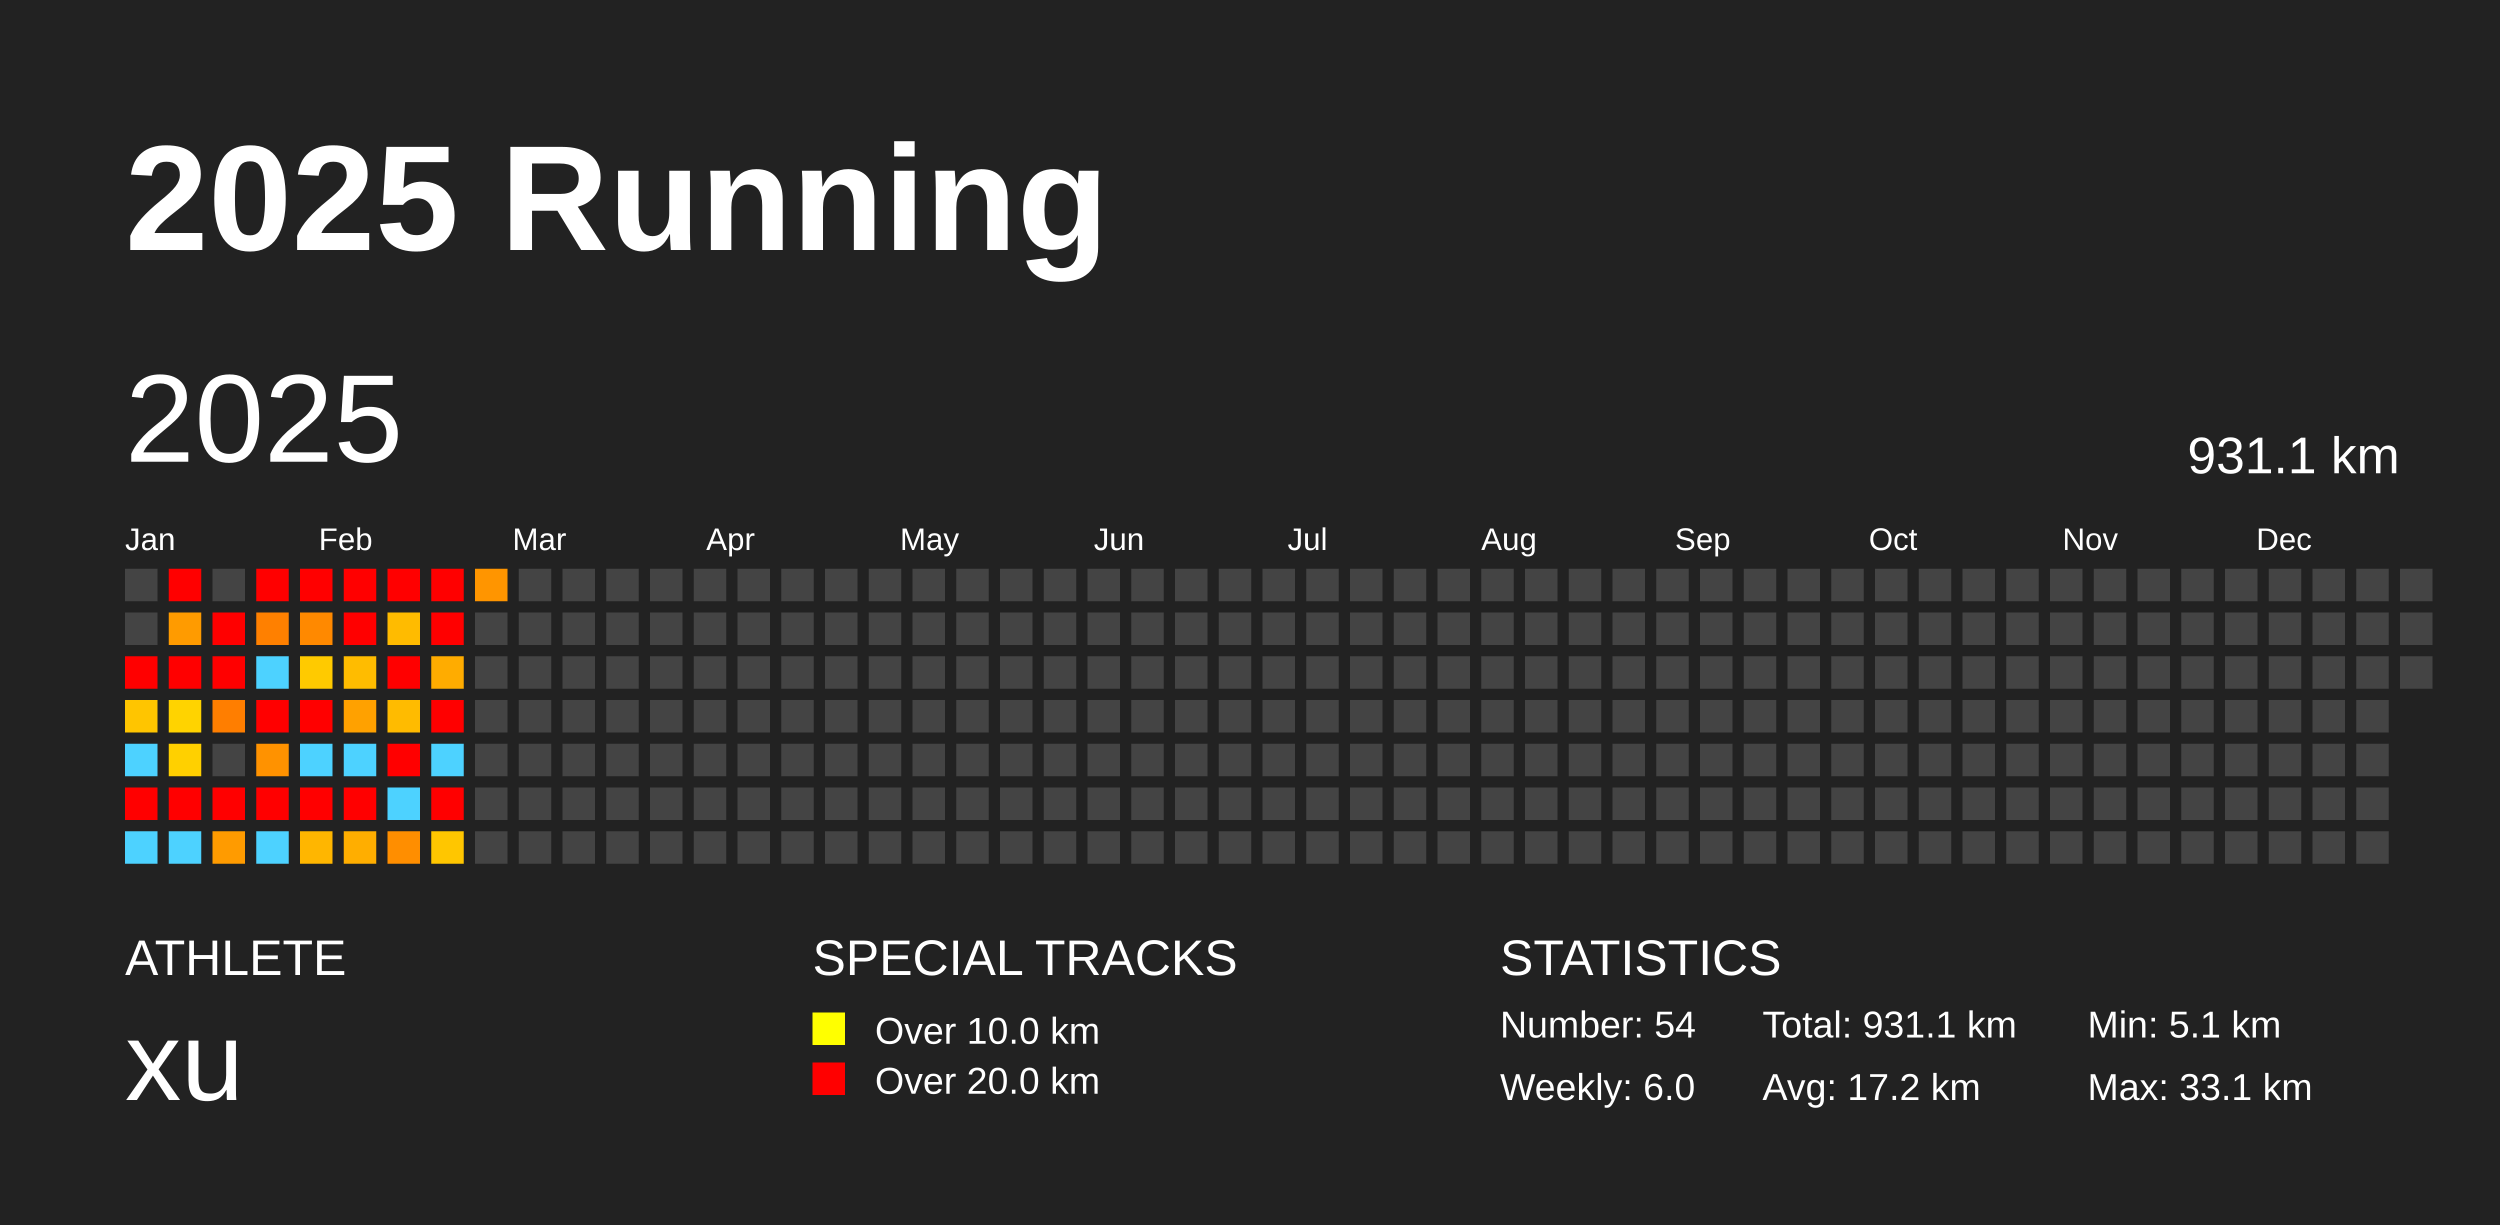
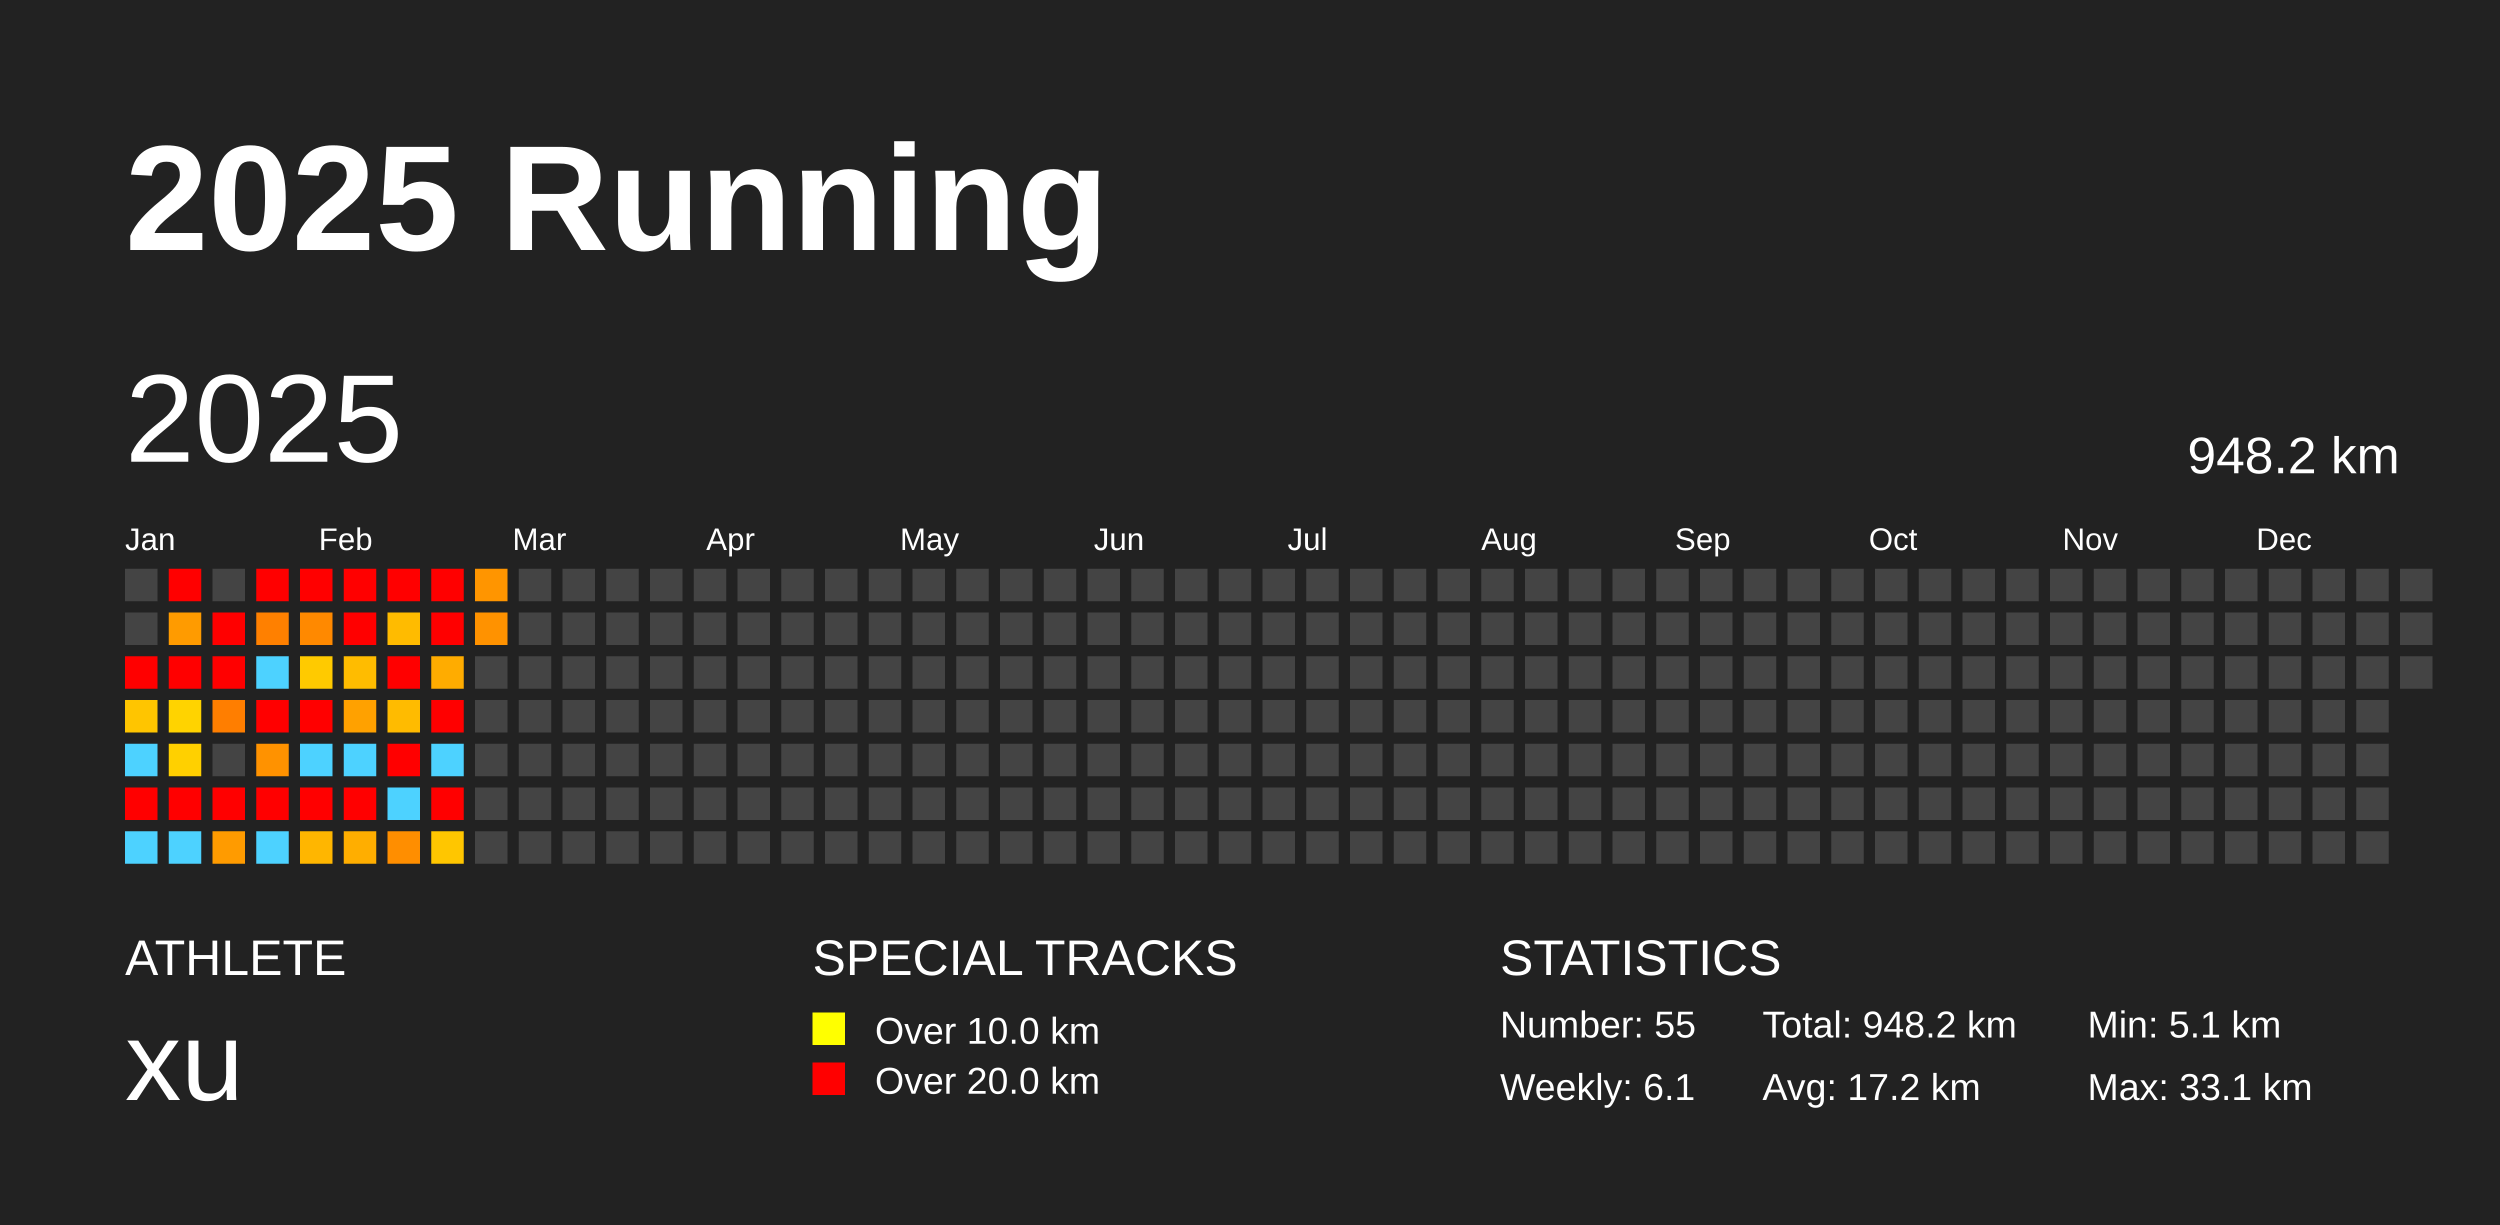
<svg xmlns="http://www.w3.org/2000/svg" baseProfile="full" height="98mm" version="1.1" viewBox="0,0,200,98" width="200mm">
  <defs />
  <rect fill="#222222" height="98" width="200" x="0" y="0" />
  <text fill="#FFFFFF" style="font-size:12px; font-family:Arial; font-weight:bold;" x="10" y="20">2025 Running</text>
  <text fill="#FFFFFF" style="font-size:4px; font-family:Arial" x="10" y="78">ATHLETE</text>
  <text fill="#FFFFFF" style="font-size:9px; font-family:Arial" x="10" y="88">xu</text>
  <text fill="#FFFFFF" style="font-size:4px; font-family:Arial" x="65" y="78">SPECIAL TRACKS</text>
  <rect fill="yellow" height="2.6" width="2.6" x="65" y="81" />
  <text fill="#FFFFFF" style="font-size:3px; font-family:Arial" x="70" y="83.5">Over 10.0 km</text>
  <rect fill="red" height="2.6" width="2.6" x="65" y="85" />
  <text fill="#FFFFFF" style="font-size:3px; font-family:Arial" x="70" y="87.5">Over 20.0 km</text>
  <text fill="#FFFFFF" style="font-size:4px; font-family:Arial" x="120" y="78">STATISTICS</text>
-   <text fill="#FFFFFF" style="font-size:3px; font-family:Arial" x="120" y="83">Number: 54</text>
-   <text fill="#FFFFFF" style="font-size:3px; font-family:Arial" x="120" y="88">Weekly: 6.0</text>
-   <text fill="#FFFFFF" style="font-size:3px; font-family:Arial" x="141" y="83">Total: 931.1 km</text>
+   <text fill="#FFFFFF" style="font-size:3px; font-family:Arial" x="120" y="83">Number: 55</text>
+   <text fill="#FFFFFF" style="font-size:3px; font-family:Arial" x="120" y="88">Weekly: 6.1</text>
+   <text fill="#FFFFFF" style="font-size:3px; font-family:Arial" x="141" y="83">Total: 948.2 km</text>
  <text fill="#FFFFFF" style="font-size:3px; font-family:Arial" x="141" y="88">Avg: 17.2 km</text>
  <text fill="#FFFFFF" style="font-size:3px; font-family:Arial" x="167" y="83">Min: 5.1 km</text>
  <text fill="#FFFFFF" style="font-size:3px; font-family:Arial" x="167" y="88">Max: 33.1 km</text>
  <text dominant-baseline="hanging" fill="#FFFFFF" style="font-size:10.0px; font-family:Arial;" x="10" y="30">2025</text>
-   <text dominant-baseline="hanging" fill="#FFFFFF" style="font-size:4.125px; font-family:Arial;" x="175" y="35">931.1 km</text>
+   <text dominant-baseline="hanging" fill="#FFFFFF" style="font-size:4.125px; font-family:Arial;" x="175" y="35">948.2 km</text>
  <text fill="#FFFFFF" style="font-size:2.5px; font-family:Arial" x="10.0" y="44">Jan</text>
  <text fill="#FFFFFF" style="font-size:2.5px; font-family:Arial" x="25.5" y="44">Feb</text>
  <text fill="#FFFFFF" style="font-size:2.5px; font-family:Arial" x="41.0" y="44">Mar</text>
  <text fill="#FFFFFF" style="font-size:2.5px; font-family:Arial" x="56.5" y="44">Apr</text>
  <text fill="#FFFFFF" style="font-size:2.5px; font-family:Arial" x="72.0" y="44">May</text>
  <text fill="#FFFFFF" style="font-size:2.5px; font-family:Arial" x="87.5" y="44">Jun</text>
  <text fill="#FFFFFF" style="font-size:2.5px; font-family:Arial" x="103.0" y="44">Jul</text>
  <text fill="#FFFFFF" style="font-size:2.5px; font-family:Arial" x="118.5" y="44">Aug</text>
  <text fill="#FFFFFF" style="font-size:2.5px; font-family:Arial" x="134.0" y="44">Sep</text>
  <text fill="#FFFFFF" style="font-size:2.5px; font-family:Arial" x="149.5" y="44">Oct</text>
  <text fill="#FFFFFF" style="font-size:2.5px; font-family:Arial" x="165.0" y="44">Nov</text>
  <text fill="#FFFFFF" style="font-size:2.5px; font-family:Arial" x="180.5" y="44">Dec</text>
  <rect fill="#444444" height="2.6" width="2.6" x="10.0" y="45.5" />
  <rect fill="#444444" height="2.6" width="2.6" x="10.0" y="49.0" />
  <rect fill="red" height="2.6" width="2.6" x="10.0" y="52.5" />
  <rect fill="#ffc500" height="2.6" width="2.6" x="10.0" y="56.0" />
  <rect fill="#4dd2ff" height="2.6" width="2.6" x="10.0" y="59.5" />
  <rect fill="red" height="2.6" width="2.6" x="10.0" y="63.0" />
  <rect fill="#4dd2ff" height="2.6" width="2.6" x="10.0" y="66.5" />
  <rect fill="red" height="2.6" width="2.6" x="13.5" y="45.5" />
  <rect fill="#ff9b00" height="2.6" width="2.6" x="13.5" y="49.0" />
  <rect fill="red" height="2.6" width="2.6" x="13.5" y="52.5" />
  <rect fill="#ffd300" height="2.6" width="2.6" x="13.5" y="56.0" />
  <rect fill="#ffd000" height="2.6" width="2.6" x="13.5" y="59.5" />
  <rect fill="red" height="2.6" width="2.6" x="13.5" y="63.0" />
  <rect fill="#4dd2ff" height="2.6" width="2.6" x="13.5" y="66.5" />
  <rect fill="#444444" height="2.6" width="2.6" x="17.0" y="45.5" />
  <rect fill="red" height="2.6" width="2.6" x="17.0" y="49.0" />
  <rect fill="red" height="2.6" width="2.6" x="17.0" y="52.5" />
  <rect fill="#ff7e00" height="2.6" width="2.6" x="17.0" y="56.0" />
  <rect fill="#444444" height="2.6" width="2.6" x="17.0" y="59.5" />
  <rect fill="red" height="2.6" width="2.6" x="17.0" y="63.0" />
  <rect fill="#ff9b00" height="2.6" width="2.6" x="17.0" y="66.5" />
  <rect fill="red" height="2.6" width="2.6" x="20.5" y="45.5" />
  <rect fill="#ff8000" height="2.6" width="2.6" x="20.5" y="49.0" />
  <rect fill="#4dd2ff" height="2.6" width="2.6" x="20.5" y="52.5" />
  <rect fill="red" height="2.6" width="2.6" x="20.5" y="56.0" />
  <rect fill="#ff9200" height="2.6" width="2.6" x="20.5" y="59.5" />
  <rect fill="red" height="2.6" width="2.6" x="20.5" y="63.0" />
  <rect fill="#4dd2ff" height="2.6" width="2.6" x="20.5" y="66.5" />
  <rect fill="red" height="2.6" width="2.6" x="24.0" y="45.5" />
  <rect fill="#ff8900" height="2.6" width="2.6" x="24.0" y="49.0" />
  <rect fill="#ffca00" height="2.6" width="2.6" x="24.0" y="52.5" />
  <rect fill="red" height="2.6" width="2.6" x="24.0" y="56.0" />
  <rect fill="#4dd2ff" height="2.6" width="2.6" x="24.0" y="59.5" />
  <rect fill="red" height="2.6" width="2.6" x="24.0" y="63.0" />
  <rect fill="#ffb600" height="2.6" width="2.6" x="24.0" y="66.5" />
  <rect fill="red" height="2.6" width="2.6" x="27.5" y="45.5" />
  <rect fill="red" height="2.6" width="2.6" x="27.5" y="49.0" />
  <rect fill="#ffbc00" height="2.6" width="2.6" x="27.5" y="52.5" />
  <rect fill="#ffa100" height="2.6" width="2.6" x="27.5" y="56.0" />
  <rect fill="#4dd2ff" height="2.6" width="2.6" x="27.5" y="59.5" />
  <rect fill="red" height="2.6" width="2.6" x="27.5" y="63.0" />
  <rect fill="#ffae00" height="2.6" width="2.6" x="27.5" y="66.5" />
  <rect fill="red" height="2.6" width="2.6" x="31.0" y="45.5" />
  <rect fill="#ffbb00" height="2.6" width="2.6" x="31.0" y="49.0" />
  <rect fill="red" height="2.6" width="2.6" x="31.0" y="52.5" />
  <rect fill="#ffbb00" height="2.6" width="2.6" x="31.0" y="56.0" />
  <rect fill="red" height="2.6" width="2.6" x="31.0" y="59.5" />
  <rect fill="#4dd2ff" height="2.6" width="2.6" x="31.0" y="63.0" />
  <rect fill="#ff8e00" height="2.6" width="2.6" x="31.0" y="66.5" />
  <rect fill="red" height="2.6" width="2.6" x="34.5" y="45.5" />
  <rect fill="red" height="2.6" width="2.6" x="34.5" y="49.0" />
  <rect fill="#ffac00" height="2.6" width="2.6" x="34.5" y="52.5" />
  <rect fill="red" height="2.6" width="2.6" x="34.5" y="56.0" />
  <rect fill="#4dd2ff" height="2.6" width="2.6" x="34.5" y="59.5" />
  <rect fill="red" height="2.6" width="2.6" x="34.5" y="63.0" />
  <rect fill="#ffc600" height="2.6" width="2.6" x="34.5" y="66.5" />
  <rect fill="#ff9500" height="2.6" width="2.6" x="38.0" y="45.5" />
-   <rect fill="#444444" height="2.6" width="2.6" x="38.0" y="49.0" />
+   <rect fill="#ff9200" height="2.6" width="2.6" x="38.0" y="49.0" />
  <rect fill="#444444" height="2.6" width="2.6" x="38.0" y="52.5" />
  <rect fill="#444444" height="2.6" width="2.6" x="38.0" y="56.0" />
  <rect fill="#444444" height="2.6" width="2.6" x="38.0" y="59.5" />
  <rect fill="#444444" height="2.6" width="2.6" x="38.0" y="63.0" />
  <rect fill="#444444" height="2.6" width="2.6" x="38.0" y="66.5" />
  <rect fill="#444444" height="2.6" width="2.6" x="41.5" y="45.5" />
  <rect fill="#444444" height="2.6" width="2.6" x="41.5" y="49.0" />
  <rect fill="#444444" height="2.6" width="2.6" x="41.5" y="52.5" />
  <rect fill="#444444" height="2.6" width="2.6" x="41.5" y="56.0" />
  <rect fill="#444444" height="2.6" width="2.6" x="41.5" y="59.5" />
  <rect fill="#444444" height="2.6" width="2.6" x="41.5" y="63.0" />
  <rect fill="#444444" height="2.6" width="2.6" x="41.5" y="66.5" />
  <rect fill="#444444" height="2.6" width="2.6" x="45.0" y="45.5" />
  <rect fill="#444444" height="2.6" width="2.6" x="45.0" y="49.0" />
  <rect fill="#444444" height="2.6" width="2.6" x="45.0" y="52.5" />
  <rect fill="#444444" height="2.6" width="2.6" x="45.0" y="56.0" />
  <rect fill="#444444" height="2.6" width="2.6" x="45.0" y="59.5" />
  <rect fill="#444444" height="2.6" width="2.6" x="45.0" y="63.0" />
  <rect fill="#444444" height="2.6" width="2.6" x="45.0" y="66.5" />
  <rect fill="#444444" height="2.6" width="2.6" x="48.5" y="45.5" />
  <rect fill="#444444" height="2.6" width="2.6" x="48.5" y="49.0" />
  <rect fill="#444444" height="2.6" width="2.6" x="48.5" y="52.5" />
  <rect fill="#444444" height="2.6" width="2.6" x="48.5" y="56.0" />
  <rect fill="#444444" height="2.6" width="2.6" x="48.5" y="59.5" />
  <rect fill="#444444" height="2.6" width="2.6" x="48.5" y="63.0" />
  <rect fill="#444444" height="2.6" width="2.6" x="48.5" y="66.5" />
  <rect fill="#444444" height="2.6" width="2.6" x="52.0" y="45.5" />
  <rect fill="#444444" height="2.6" width="2.6" x="52.0" y="49.0" />
  <rect fill="#444444" height="2.6" width="2.6" x="52.0" y="52.5" />
  <rect fill="#444444" height="2.6" width="2.6" x="52.0" y="56.0" />
  <rect fill="#444444" height="2.6" width="2.6" x="52.0" y="59.5" />
  <rect fill="#444444" height="2.6" width="2.6" x="52.0" y="63.0" />
  <rect fill="#444444" height="2.6" width="2.6" x="52.0" y="66.5" />
  <rect fill="#444444" height="2.6" width="2.6" x="55.5" y="45.5" />
  <rect fill="#444444" height="2.6" width="2.6" x="55.5" y="49.0" />
  <rect fill="#444444" height="2.6" width="2.6" x="55.5" y="52.5" />
  <rect fill="#444444" height="2.6" width="2.6" x="55.5" y="56.0" />
  <rect fill="#444444" height="2.6" width="2.6" x="55.5" y="59.5" />
  <rect fill="#444444" height="2.6" width="2.6" x="55.5" y="63.0" />
  <rect fill="#444444" height="2.6" width="2.6" x="55.5" y="66.5" />
  <rect fill="#444444" height="2.6" width="2.6" x="59.0" y="45.5" />
  <rect fill="#444444" height="2.6" width="2.6" x="59.0" y="49.0" />
  <rect fill="#444444" height="2.6" width="2.6" x="59.0" y="52.5" />
  <rect fill="#444444" height="2.6" width="2.6" x="59.0" y="56.0" />
  <rect fill="#444444" height="2.6" width="2.6" x="59.0" y="59.5" />
  <rect fill="#444444" height="2.6" width="2.6" x="59.0" y="63.0" />
  <rect fill="#444444" height="2.6" width="2.6" x="59.0" y="66.5" />
  <rect fill="#444444" height="2.6" width="2.6" x="62.5" y="45.5" />
  <rect fill="#444444" height="2.6" width="2.6" x="62.5" y="49.0" />
  <rect fill="#444444" height="2.6" width="2.6" x="62.5" y="52.5" />
  <rect fill="#444444" height="2.6" width="2.6" x="62.5" y="56.0" />
  <rect fill="#444444" height="2.6" width="2.6" x="62.5" y="59.5" />
  <rect fill="#444444" height="2.6" width="2.6" x="62.5" y="63.0" />
  <rect fill="#444444" height="2.6" width="2.6" x="62.5" y="66.5" />
  <rect fill="#444444" height="2.6" width="2.6" x="66.0" y="45.5" />
  <rect fill="#444444" height="2.6" width="2.6" x="66.0" y="49.0" />
  <rect fill="#444444" height="2.6" width="2.6" x="66.0" y="52.5" />
  <rect fill="#444444" height="2.6" width="2.6" x="66.0" y="56.0" />
  <rect fill="#444444" height="2.6" width="2.6" x="66.0" y="59.5" />
  <rect fill="#444444" height="2.6" width="2.6" x="66.0" y="63.0" />
  <rect fill="#444444" height="2.6" width="2.6" x="66.0" y="66.5" />
  <rect fill="#444444" height="2.6" width="2.6" x="69.5" y="45.5" />
  <rect fill="#444444" height="2.6" width="2.6" x="69.5" y="49.0" />
  <rect fill="#444444" height="2.6" width="2.6" x="69.5" y="52.5" />
  <rect fill="#444444" height="2.6" width="2.6" x="69.5" y="56.0" />
  <rect fill="#444444" height="2.6" width="2.6" x="69.5" y="59.5" />
  <rect fill="#444444" height="2.6" width="2.6" x="69.5" y="63.0" />
  <rect fill="#444444" height="2.6" width="2.6" x="69.5" y="66.5" />
  <rect fill="#444444" height="2.6" width="2.6" x="73.0" y="45.5" />
  <rect fill="#444444" height="2.6" width="2.6" x="73.0" y="49.0" />
  <rect fill="#444444" height="2.6" width="2.6" x="73.0" y="52.5" />
  <rect fill="#444444" height="2.6" width="2.6" x="73.0" y="56.0" />
  <rect fill="#444444" height="2.6" width="2.6" x="73.0" y="59.5" />
  <rect fill="#444444" height="2.6" width="2.6" x="73.0" y="63.0" />
  <rect fill="#444444" height="2.6" width="2.6" x="73.0" y="66.5" />
  <rect fill="#444444" height="2.6" width="2.6" x="76.5" y="45.5" />
  <rect fill="#444444" height="2.6" width="2.6" x="76.5" y="49.0" />
  <rect fill="#444444" height="2.6" width="2.6" x="76.5" y="52.5" />
  <rect fill="#444444" height="2.6" width="2.6" x="76.5" y="56.0" />
  <rect fill="#444444" height="2.6" width="2.6" x="76.5" y="59.5" />
  <rect fill="#444444" height="2.6" width="2.6" x="76.5" y="63.0" />
  <rect fill="#444444" height="2.6" width="2.6" x="76.5" y="66.5" />
  <rect fill="#444444" height="2.6" width="2.6" x="80.0" y="45.5" />
  <rect fill="#444444" height="2.6" width="2.6" x="80.0" y="49.0" />
  <rect fill="#444444" height="2.6" width="2.6" x="80.0" y="52.5" />
  <rect fill="#444444" height="2.6" width="2.6" x="80.0" y="56.0" />
  <rect fill="#444444" height="2.6" width="2.6" x="80.0" y="59.5" />
  <rect fill="#444444" height="2.6" width="2.6" x="80.0" y="63.0" />
  <rect fill="#444444" height="2.6" width="2.6" x="80.0" y="66.5" />
  <rect fill="#444444" height="2.6" width="2.6" x="83.5" y="45.5" />
  <rect fill="#444444" height="2.6" width="2.6" x="83.5" y="49.0" />
  <rect fill="#444444" height="2.6" width="2.6" x="83.5" y="52.5" />
  <rect fill="#444444" height="2.6" width="2.6" x="83.5" y="56.0" />
  <rect fill="#444444" height="2.6" width="2.6" x="83.5" y="59.5" />
  <rect fill="#444444" height="2.6" width="2.6" x="83.5" y="63.0" />
  <rect fill="#444444" height="2.6" width="2.6" x="83.5" y="66.5" />
  <rect fill="#444444" height="2.6" width="2.6" x="87.0" y="45.5" />
  <rect fill="#444444" height="2.6" width="2.6" x="87.0" y="49.0" />
  <rect fill="#444444" height="2.6" width="2.6" x="87.0" y="52.5" />
  <rect fill="#444444" height="2.6" width="2.6" x="87.0" y="56.0" />
  <rect fill="#444444" height="2.6" width="2.6" x="87.0" y="59.5" />
  <rect fill="#444444" height="2.6" width="2.6" x="87.0" y="63.0" />
  <rect fill="#444444" height="2.6" width="2.6" x="87.0" y="66.5" />
  <rect fill="#444444" height="2.6" width="2.6" x="90.5" y="45.5" />
  <rect fill="#444444" height="2.6" width="2.6" x="90.5" y="49.0" />
  <rect fill="#444444" height="2.6" width="2.6" x="90.5" y="52.5" />
  <rect fill="#444444" height="2.6" width="2.6" x="90.5" y="56.0" />
  <rect fill="#444444" height="2.6" width="2.6" x="90.5" y="59.5" />
  <rect fill="#444444" height="2.6" width="2.6" x="90.5" y="63.0" />
  <rect fill="#444444" height="2.6" width="2.6" x="90.5" y="66.5" />
  <rect fill="#444444" height="2.6" width="2.6" x="94.0" y="45.5" />
  <rect fill="#444444" height="2.6" width="2.6" x="94.0" y="49.0" />
  <rect fill="#444444" height="2.6" width="2.6" x="94.0" y="52.5" />
  <rect fill="#444444" height="2.6" width="2.6" x="94.0" y="56.0" />
  <rect fill="#444444" height="2.6" width="2.6" x="94.0" y="59.5" />
  <rect fill="#444444" height="2.6" width="2.6" x="94.0" y="63.0" />
  <rect fill="#444444" height="2.6" width="2.6" x="94.0" y="66.5" />
  <rect fill="#444444" height="2.6" width="2.6" x="97.5" y="45.5" />
  <rect fill="#444444" height="2.6" width="2.6" x="97.5" y="49.0" />
  <rect fill="#444444" height="2.6" width="2.6" x="97.5" y="52.5" />
  <rect fill="#444444" height="2.6" width="2.6" x="97.5" y="56.0" />
  <rect fill="#444444" height="2.6" width="2.6" x="97.5" y="59.5" />
  <rect fill="#444444" height="2.6" width="2.6" x="97.5" y="63.0" />
  <rect fill="#444444" height="2.6" width="2.6" x="97.5" y="66.5" />
  <rect fill="#444444" height="2.6" width="2.6" x="101.0" y="45.5" />
  <rect fill="#444444" height="2.6" width="2.6" x="101.0" y="49.0" />
  <rect fill="#444444" height="2.6" width="2.6" x="101.0" y="52.5" />
  <rect fill="#444444" height="2.6" width="2.6" x="101.0" y="56.0" />
  <rect fill="#444444" height="2.6" width="2.6" x="101.0" y="59.5" />
  <rect fill="#444444" height="2.6" width="2.6" x="101.0" y="63.0" />
  <rect fill="#444444" height="2.6" width="2.6" x="101.0" y="66.5" />
  <rect fill="#444444" height="2.6" width="2.6" x="104.5" y="45.5" />
  <rect fill="#444444" height="2.6" width="2.6" x="104.5" y="49.0" />
  <rect fill="#444444" height="2.6" width="2.6" x="104.5" y="52.5" />
  <rect fill="#444444" height="2.6" width="2.6" x="104.5" y="56.0" />
  <rect fill="#444444" height="2.6" width="2.6" x="104.5" y="59.5" />
  <rect fill="#444444" height="2.6" width="2.6" x="104.5" y="63.0" />
  <rect fill="#444444" height="2.6" width="2.6" x="104.5" y="66.5" />
  <rect fill="#444444" height="2.6" width="2.6" x="108.0" y="45.5" />
  <rect fill="#444444" height="2.6" width="2.6" x="108.0" y="49.0" />
  <rect fill="#444444" height="2.6" width="2.6" x="108.0" y="52.5" />
  <rect fill="#444444" height="2.6" width="2.6" x="108.0" y="56.0" />
  <rect fill="#444444" height="2.6" width="2.6" x="108.0" y="59.5" />
  <rect fill="#444444" height="2.6" width="2.6" x="108.0" y="63.0" />
  <rect fill="#444444" height="2.6" width="2.6" x="108.0" y="66.5" />
  <rect fill="#444444" height="2.6" width="2.6" x="111.5" y="45.5" />
  <rect fill="#444444" height="2.6" width="2.6" x="111.5" y="49.0" />
  <rect fill="#444444" height="2.6" width="2.6" x="111.5" y="52.5" />
  <rect fill="#444444" height="2.6" width="2.6" x="111.5" y="56.0" />
  <rect fill="#444444" height="2.6" width="2.6" x="111.5" y="59.5" />
  <rect fill="#444444" height="2.6" width="2.6" x="111.5" y="63.0" />
  <rect fill="#444444" height="2.6" width="2.6" x="111.5" y="66.5" />
  <rect fill="#444444" height="2.6" width="2.6" x="115.0" y="45.5" />
  <rect fill="#444444" height="2.6" width="2.6" x="115.0" y="49.0" />
  <rect fill="#444444" height="2.6" width="2.6" x="115.0" y="52.5" />
  <rect fill="#444444" height="2.6" width="2.6" x="115.0" y="56.0" />
  <rect fill="#444444" height="2.6" width="2.6" x="115.0" y="59.5" />
  <rect fill="#444444" height="2.6" width="2.6" x="115.0" y="63.0" />
  <rect fill="#444444" height="2.6" width="2.6" x="115.0" y="66.5" />
  <rect fill="#444444" height="2.6" width="2.6" x="118.5" y="45.5" />
  <rect fill="#444444" height="2.6" width="2.6" x="118.5" y="49.0" />
  <rect fill="#444444" height="2.6" width="2.6" x="118.5" y="52.5" />
  <rect fill="#444444" height="2.6" width="2.6" x="118.5" y="56.0" />
  <rect fill="#444444" height="2.6" width="2.6" x="118.5" y="59.5" />
  <rect fill="#444444" height="2.6" width="2.6" x="118.5" y="63.0" />
  <rect fill="#444444" height="2.6" width="2.6" x="118.5" y="66.5" />
  <rect fill="#444444" height="2.6" width="2.6" x="122.0" y="45.5" />
  <rect fill="#444444" height="2.6" width="2.6" x="122.0" y="49.0" />
  <rect fill="#444444" height="2.6" width="2.6" x="122.0" y="52.5" />
  <rect fill="#444444" height="2.6" width="2.6" x="122.0" y="56.0" />
  <rect fill="#444444" height="2.6" width="2.6" x="122.0" y="59.5" />
  <rect fill="#444444" height="2.6" width="2.6" x="122.0" y="63.0" />
  <rect fill="#444444" height="2.6" width="2.6" x="122.0" y="66.5" />
  <rect fill="#444444" height="2.6" width="2.6" x="125.5" y="45.5" />
  <rect fill="#444444" height="2.6" width="2.6" x="125.5" y="49.0" />
  <rect fill="#444444" height="2.6" width="2.6" x="125.5" y="52.5" />
  <rect fill="#444444" height="2.6" width="2.6" x="125.5" y="56.0" />
  <rect fill="#444444" height="2.6" width="2.6" x="125.5" y="59.5" />
  <rect fill="#444444" height="2.6" width="2.6" x="125.5" y="63.0" />
  <rect fill="#444444" height="2.6" width="2.6" x="125.5" y="66.5" />
  <rect fill="#444444" height="2.6" width="2.6" x="129.0" y="45.5" />
  <rect fill="#444444" height="2.6" width="2.6" x="129.0" y="49.0" />
  <rect fill="#444444" height="2.6" width="2.6" x="129.0" y="52.5" />
  <rect fill="#444444" height="2.6" width="2.6" x="129.0" y="56.0" />
  <rect fill="#444444" height="2.6" width="2.6" x="129.0" y="59.5" />
  <rect fill="#444444" height="2.6" width="2.6" x="129.0" y="63.0" />
  <rect fill="#444444" height="2.6" width="2.6" x="129.0" y="66.5" />
  <rect fill="#444444" height="2.6" width="2.6" x="132.5" y="45.5" />
  <rect fill="#444444" height="2.6" width="2.6" x="132.5" y="49.0" />
  <rect fill="#444444" height="2.6" width="2.6" x="132.5" y="52.5" />
  <rect fill="#444444" height="2.6" width="2.6" x="132.5" y="56.0" />
  <rect fill="#444444" height="2.6" width="2.6" x="132.5" y="59.5" />
  <rect fill="#444444" height="2.6" width="2.6" x="132.5" y="63.0" />
  <rect fill="#444444" height="2.6" width="2.6" x="132.5" y="66.5" />
  <rect fill="#444444" height="2.6" width="2.6" x="136.0" y="45.5" />
  <rect fill="#444444" height="2.6" width="2.6" x="136.0" y="49.0" />
  <rect fill="#444444" height="2.6" width="2.6" x="136.0" y="52.5" />
  <rect fill="#444444" height="2.6" width="2.6" x="136.0" y="56.0" />
  <rect fill="#444444" height="2.6" width="2.6" x="136.0" y="59.5" />
  <rect fill="#444444" height="2.6" width="2.6" x="136.0" y="63.0" />
  <rect fill="#444444" height="2.6" width="2.6" x="136.0" y="66.5" />
  <rect fill="#444444" height="2.6" width="2.6" x="139.5" y="45.5" />
  <rect fill="#444444" height="2.6" width="2.6" x="139.5" y="49.0" />
  <rect fill="#444444" height="2.6" width="2.6" x="139.5" y="52.5" />
  <rect fill="#444444" height="2.6" width="2.6" x="139.5" y="56.0" />
  <rect fill="#444444" height="2.6" width="2.6" x="139.5" y="59.5" />
  <rect fill="#444444" height="2.6" width="2.6" x="139.5" y="63.0" />
  <rect fill="#444444" height="2.6" width="2.6" x="139.5" y="66.5" />
  <rect fill="#444444" height="2.6" width="2.6" x="143.0" y="45.5" />
  <rect fill="#444444" height="2.6" width="2.6" x="143.0" y="49.0" />
  <rect fill="#444444" height="2.6" width="2.6" x="143.0" y="52.5" />
  <rect fill="#444444" height="2.6" width="2.6" x="143.0" y="56.0" />
  <rect fill="#444444" height="2.6" width="2.6" x="143.0" y="59.5" />
  <rect fill="#444444" height="2.6" width="2.6" x="143.0" y="63.0" />
  <rect fill="#444444" height="2.6" width="2.6" x="143.0" y="66.5" />
  <rect fill="#444444" height="2.6" width="2.6" x="146.5" y="45.5" />
  <rect fill="#444444" height="2.6" width="2.6" x="146.5" y="49.0" />
  <rect fill="#444444" height="2.6" width="2.6" x="146.5" y="52.5" />
  <rect fill="#444444" height="2.6" width="2.6" x="146.5" y="56.0" />
  <rect fill="#444444" height="2.6" width="2.6" x="146.5" y="59.5" />
  <rect fill="#444444" height="2.6" width="2.6" x="146.5" y="63.0" />
  <rect fill="#444444" height="2.6" width="2.6" x="146.5" y="66.5" />
  <rect fill="#444444" height="2.6" width="2.6" x="150.0" y="45.5" />
  <rect fill="#444444" height="2.6" width="2.6" x="150.0" y="49.0" />
  <rect fill="#444444" height="2.6" width="2.6" x="150.0" y="52.5" />
  <rect fill="#444444" height="2.6" width="2.6" x="150.0" y="56.0" />
  <rect fill="#444444" height="2.6" width="2.6" x="150.0" y="59.5" />
  <rect fill="#444444" height="2.6" width="2.6" x="150.0" y="63.0" />
  <rect fill="#444444" height="2.6" width="2.6" x="150.0" y="66.5" />
  <rect fill="#444444" height="2.6" width="2.6" x="153.5" y="45.5" />
  <rect fill="#444444" height="2.6" width="2.6" x="153.5" y="49.0" />
  <rect fill="#444444" height="2.6" width="2.6" x="153.5" y="52.5" />
  <rect fill="#444444" height="2.6" width="2.6" x="153.5" y="56.0" />
  <rect fill="#444444" height="2.6" width="2.6" x="153.5" y="59.5" />
  <rect fill="#444444" height="2.6" width="2.6" x="153.5" y="63.0" />
  <rect fill="#444444" height="2.6" width="2.6" x="153.5" y="66.5" />
  <rect fill="#444444" height="2.6" width="2.6" x="157.0" y="45.5" />
  <rect fill="#444444" height="2.6" width="2.6" x="157.0" y="49.0" />
  <rect fill="#444444" height="2.6" width="2.6" x="157.0" y="52.5" />
  <rect fill="#444444" height="2.6" width="2.6" x="157.0" y="56.0" />
  <rect fill="#444444" height="2.6" width="2.6" x="157.0" y="59.5" />
  <rect fill="#444444" height="2.6" width="2.6" x="157.0" y="63.0" />
  <rect fill="#444444" height="2.6" width="2.6" x="157.0" y="66.5" />
  <rect fill="#444444" height="2.6" width="2.6" x="160.5" y="45.5" />
  <rect fill="#444444" height="2.6" width="2.6" x="160.5" y="49.0" />
  <rect fill="#444444" height="2.6" width="2.6" x="160.5" y="52.5" />
  <rect fill="#444444" height="2.6" width="2.6" x="160.5" y="56.0" />
  <rect fill="#444444" height="2.6" width="2.6" x="160.5" y="59.5" />
  <rect fill="#444444" height="2.6" width="2.6" x="160.5" y="63.0" />
  <rect fill="#444444" height="2.6" width="2.6" x="160.5" y="66.5" />
  <rect fill="#444444" height="2.6" width="2.6" x="164.0" y="45.5" />
  <rect fill="#444444" height="2.6" width="2.6" x="164.0" y="49.0" />
  <rect fill="#444444" height="2.6" width="2.6" x="164.0" y="52.5" />
  <rect fill="#444444" height="2.6" width="2.6" x="164.0" y="56.0" />
  <rect fill="#444444" height="2.6" width="2.6" x="164.0" y="59.5" />
  <rect fill="#444444" height="2.6" width="2.6" x="164.0" y="63.0" />
  <rect fill="#444444" height="2.6" width="2.6" x="164.0" y="66.5" />
  <rect fill="#444444" height="2.6" width="2.6" x="167.5" y="45.5" />
  <rect fill="#444444" height="2.6" width="2.6" x="167.5" y="49.0" />
  <rect fill="#444444" height="2.6" width="2.6" x="167.5" y="52.5" />
  <rect fill="#444444" height="2.6" width="2.6" x="167.5" y="56.0" />
  <rect fill="#444444" height="2.6" width="2.6" x="167.5" y="59.5" />
  <rect fill="#444444" height="2.6" width="2.6" x="167.5" y="63.0" />
  <rect fill="#444444" height="2.6" width="2.6" x="167.5" y="66.5" />
  <rect fill="#444444" height="2.6" width="2.6" x="171.0" y="45.5" />
  <rect fill="#444444" height="2.6" width="2.6" x="171.0" y="49.0" />
  <rect fill="#444444" height="2.6" width="2.6" x="171.0" y="52.5" />
  <rect fill="#444444" height="2.6" width="2.6" x="171.0" y="56.0" />
  <rect fill="#444444" height="2.6" width="2.6" x="171.0" y="59.5" />
  <rect fill="#444444" height="2.6" width="2.6" x="171.0" y="63.0" />
  <rect fill="#444444" height="2.6" width="2.6" x="171.0" y="66.5" />
  <rect fill="#444444" height="2.6" width="2.6" x="174.5" y="45.5" />
  <rect fill="#444444" height="2.6" width="2.6" x="174.5" y="49.0" />
  <rect fill="#444444" height="2.6" width="2.6" x="174.5" y="52.5" />
  <rect fill="#444444" height="2.6" width="2.6" x="174.5" y="56.0" />
  <rect fill="#444444" height="2.6" width="2.6" x="174.5" y="59.5" />
  <rect fill="#444444" height="2.6" width="2.6" x="174.5" y="63.0" />
  <rect fill="#444444" height="2.6" width="2.6" x="174.5" y="66.5" />
  <rect fill="#444444" height="2.6" width="2.6" x="178.0" y="45.5" />
  <rect fill="#444444" height="2.6" width="2.6" x="178.0" y="49.0" />
  <rect fill="#444444" height="2.6" width="2.6" x="178.0" y="52.5" />
  <rect fill="#444444" height="2.6" width="2.6" x="178.0" y="56.0" />
  <rect fill="#444444" height="2.6" width="2.6" x="178.0" y="59.5" />
  <rect fill="#444444" height="2.6" width="2.6" x="178.0" y="63.0" />
  <rect fill="#444444" height="2.6" width="2.6" x="178.0" y="66.5" />
  <rect fill="#444444" height="2.6" width="2.6" x="181.5" y="45.5" />
  <rect fill="#444444" height="2.6" width="2.6" x="181.5" y="49.0" />
  <rect fill="#444444" height="2.6" width="2.6" x="181.5" y="52.5" />
  <rect fill="#444444" height="2.6" width="2.6" x="181.5" y="56.0" />
  <rect fill="#444444" height="2.6" width="2.6" x="181.5" y="59.5" />
  <rect fill="#444444" height="2.6" width="2.6" x="181.5" y="63.0" />
  <rect fill="#444444" height="2.6" width="2.6" x="181.5" y="66.5" />
  <rect fill="#444444" height="2.6" width="2.6" x="185.0" y="45.5" />
  <rect fill="#444444" height="2.6" width="2.6" x="185.0" y="49.0" />
  <rect fill="#444444" height="2.6" width="2.6" x="185.0" y="52.5" />
  <rect fill="#444444" height="2.6" width="2.6" x="185.0" y="56.0" />
  <rect fill="#444444" height="2.6" width="2.6" x="185.0" y="59.5" />
  <rect fill="#444444" height="2.6" width="2.6" x="185.0" y="63.0" />
  <rect fill="#444444" height="2.6" width="2.6" x="185.0" y="66.5" />
  <rect fill="#444444" height="2.6" width="2.6" x="188.5" y="45.5" />
  <rect fill="#444444" height="2.6" width="2.6" x="188.5" y="49.0" />
  <rect fill="#444444" height="2.6" width="2.6" x="188.5" y="52.5" />
  <rect fill="#444444" height="2.6" width="2.6" x="188.5" y="56.0" />
  <rect fill="#444444" height="2.6" width="2.6" x="188.5" y="59.5" />
  <rect fill="#444444" height="2.6" width="2.6" x="188.5" y="63.0" />
  <rect fill="#444444" height="2.6" width="2.6" x="188.5" y="66.5" />
  <rect fill="#444444" height="2.6" width="2.6" x="192.0" y="45.5" />
  <rect fill="#444444" height="2.6" width="2.6" x="192.0" y="49.0" />
  <rect fill="#444444" height="2.6" width="2.6" x="192.0" y="52.5" />
</svg>
